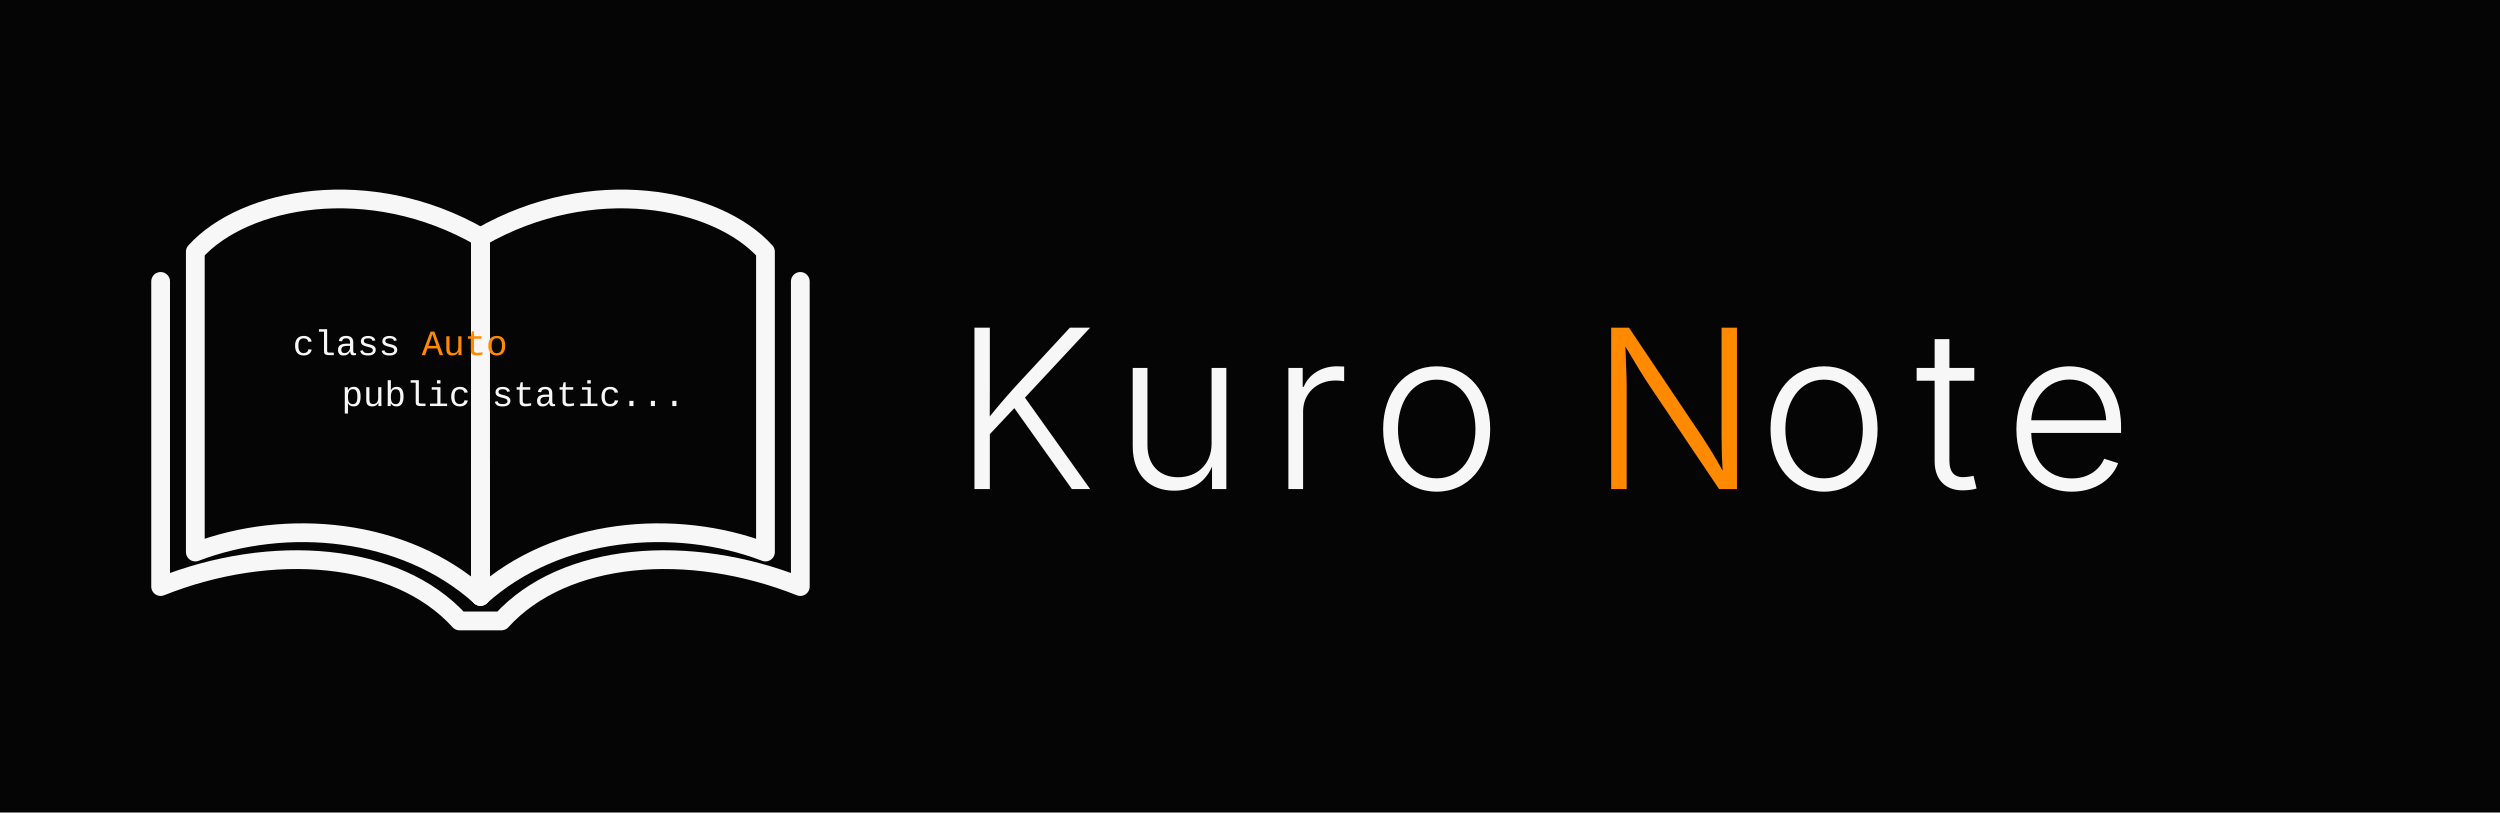
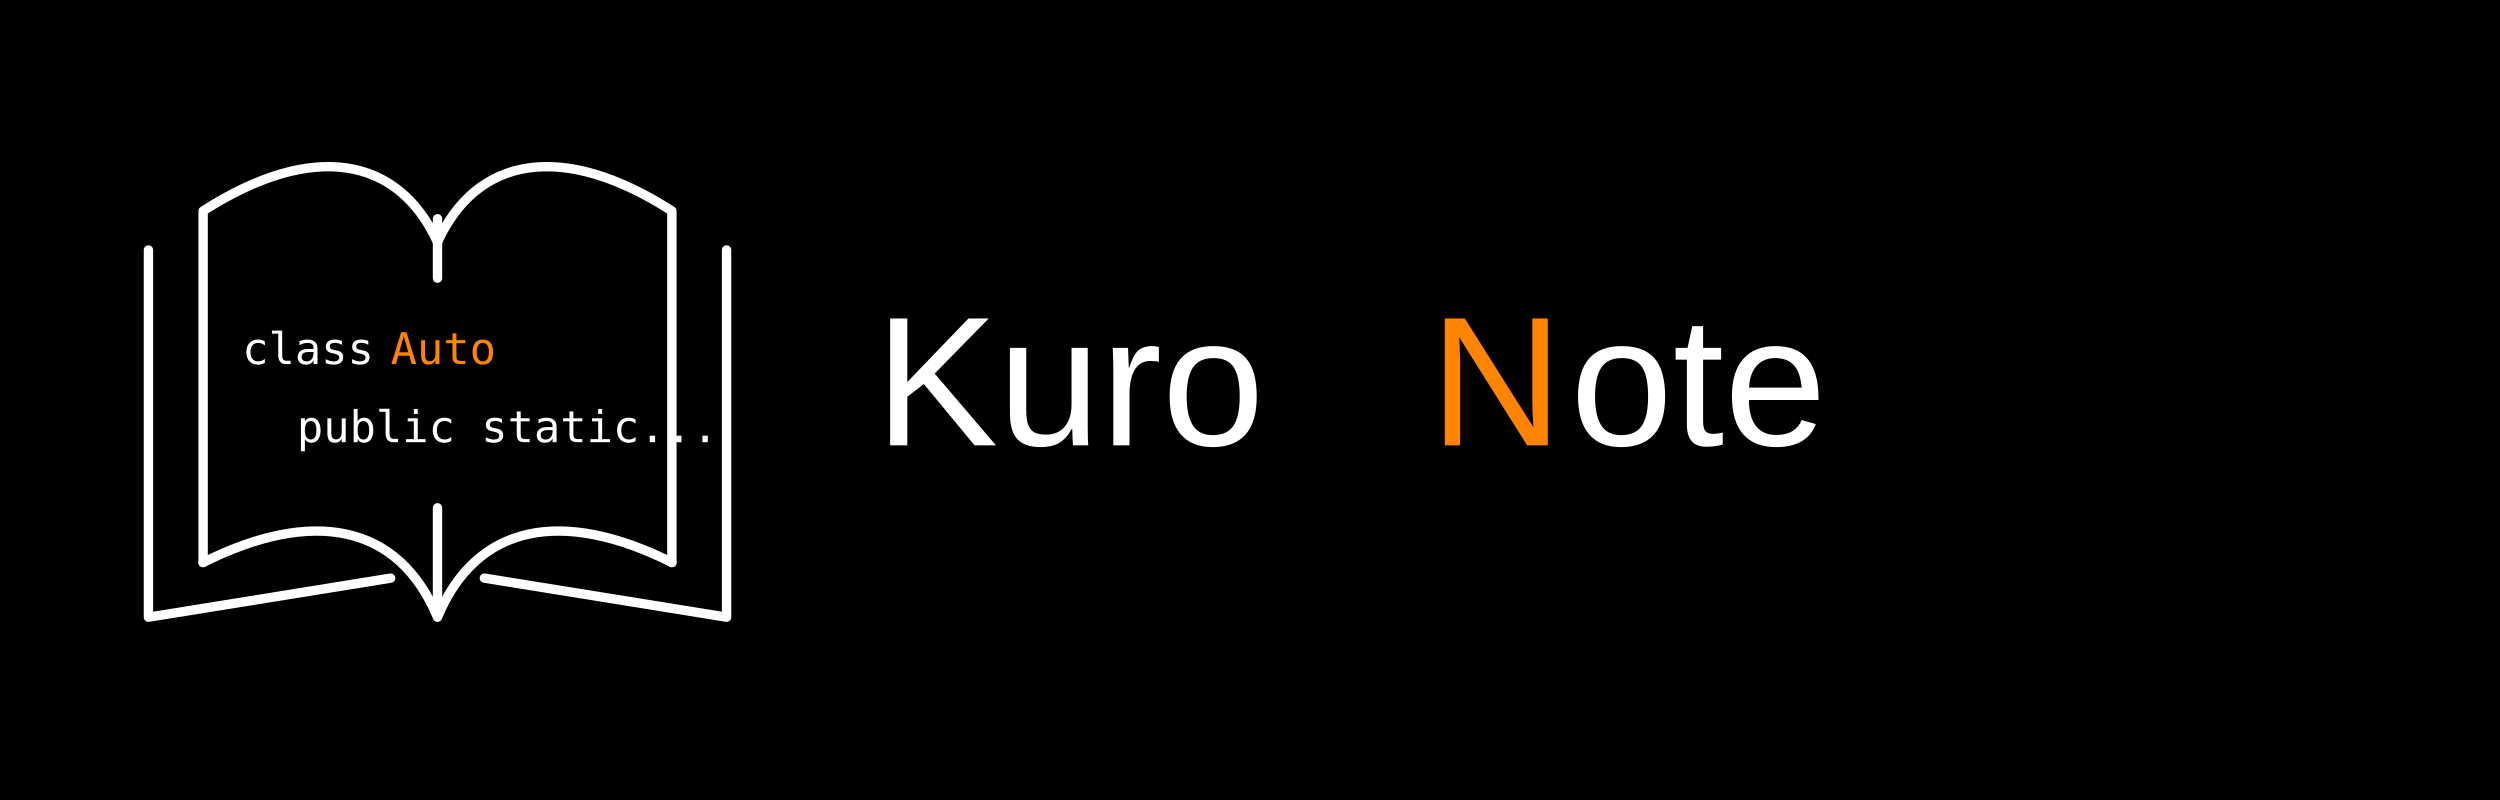
- <svg xmlns="http://www.w3.org/2000/svg" width="1600" height="520" viewBox="0 0 1600 520">
-   <rect width="1600" height="520" fill="#050505" />
-   <g fill="none" stroke="#f7f7f7" stroke-width="12" stroke-linecap="round" stroke-linejoin="round">
-     <path d="M 307.5 151.7 C 236.3 110.8, 156.2 126.5, 125.0 161.1 L 125.0 353.3 C 182.9 331.2, 258.6 337.6, 307.5 381.7 Z" />
-     <path d="M 307.5 151.7 C 378.7 110.8, 458.8 126.5, 489.9 161.1 L 489.9 353.3 C 432.1 331.2, 356.4 337.6, 307.5 381.7 Z" />
-     <path d="M 102.8 180.1 L 102.8 375.4 C 174.0 347.0, 254.1 353.3, 294.1 397.4 L 320.9 397.4 C 360.9 353.3, 441.0 347.0, 512.2 375.4 L 512.2 180.1" />
-     <path d="M 307.5 151.7 L 307.5 224.2" />
-     <path d="M 307.5 296.6 L 307.5 381.7" />
+ <svg xmlns="http://www.w3.org/2000/svg" viewBox="0 0 1600 512">
+   <rect width="1600" height="512" fill="#000" />
+   <g transform="translate(70 65)">
+     <path d="M25 95 L25 330 L180 305 M395 95 L395 330 L240 305" fill="none" stroke="#fff" stroke-width="6" stroke-linecap="round" stroke-linejoin="round" />
+     <path d="M60 70 C130 25 185 35 210 90 C235 35 290 25 360 70 M60 70 L60 295 M360 70 L360 295" fill="none" stroke="#fff" stroke-width="6" stroke-linecap="round" stroke-linejoin="round" />
+     <path d="M60 295 C130 260 185 270 210 330 C235 270 290 260 360 295" fill="none" stroke="#fff" stroke-width="6" stroke-linecap="round" stroke-linejoin="round" />
+     <path d="M210 75 L210 113 M210 260 L210 320" fill="none" stroke="#fff" stroke-width="6" stroke-linecap="round" />
+     <text x="85" y="168" font-family="monospace" font-size="28" fill="#fff">class </text>
+     <text x="180" y="168" font-family="monospace" font-size="28" fill="#ff8500">Auto</text>
+     <text x="120" y="218" font-family="monospace" font-size="28" fill="#fff">public static...</text>
  </g>
-   <g font-family="'SFMono-Regular','Consolas','Menlo','Courier New',monospace" font-size="22.9" font-weight="500">
-     <text x="187.4" y="227.3" fill="#f7f7f7">class <tspan fill="#ff8a00">Auto</tspan>
-     </text>
-     <text x="218.6" y="259.9" fill="#f7f7f7">public static...</text>
-   </g>
-   <g font-family="'SF Pro Display','Inter','Helvetica Neue',Arial,sans-serif" font-size="142" font-weight="300" letter-spacing="16">
-     <text x="610" y="313" fill="#f7f7f7">Kuro <tspan fill="#ff8a00">N</tspan>ote</text>
-   </g>
+   <text x="560" y="285" font-family="Arial, sans-serif" font-size="118" fill="#fff">Kuro </text>
+   <text x="915" y="285" font-family="Arial, sans-serif" font-size="118" fill="#ff8500">N</text>
+   <text x="1005" y="285" font-family="Arial, sans-serif" font-size="118" fill="#fff">ote</text>
</svg>
